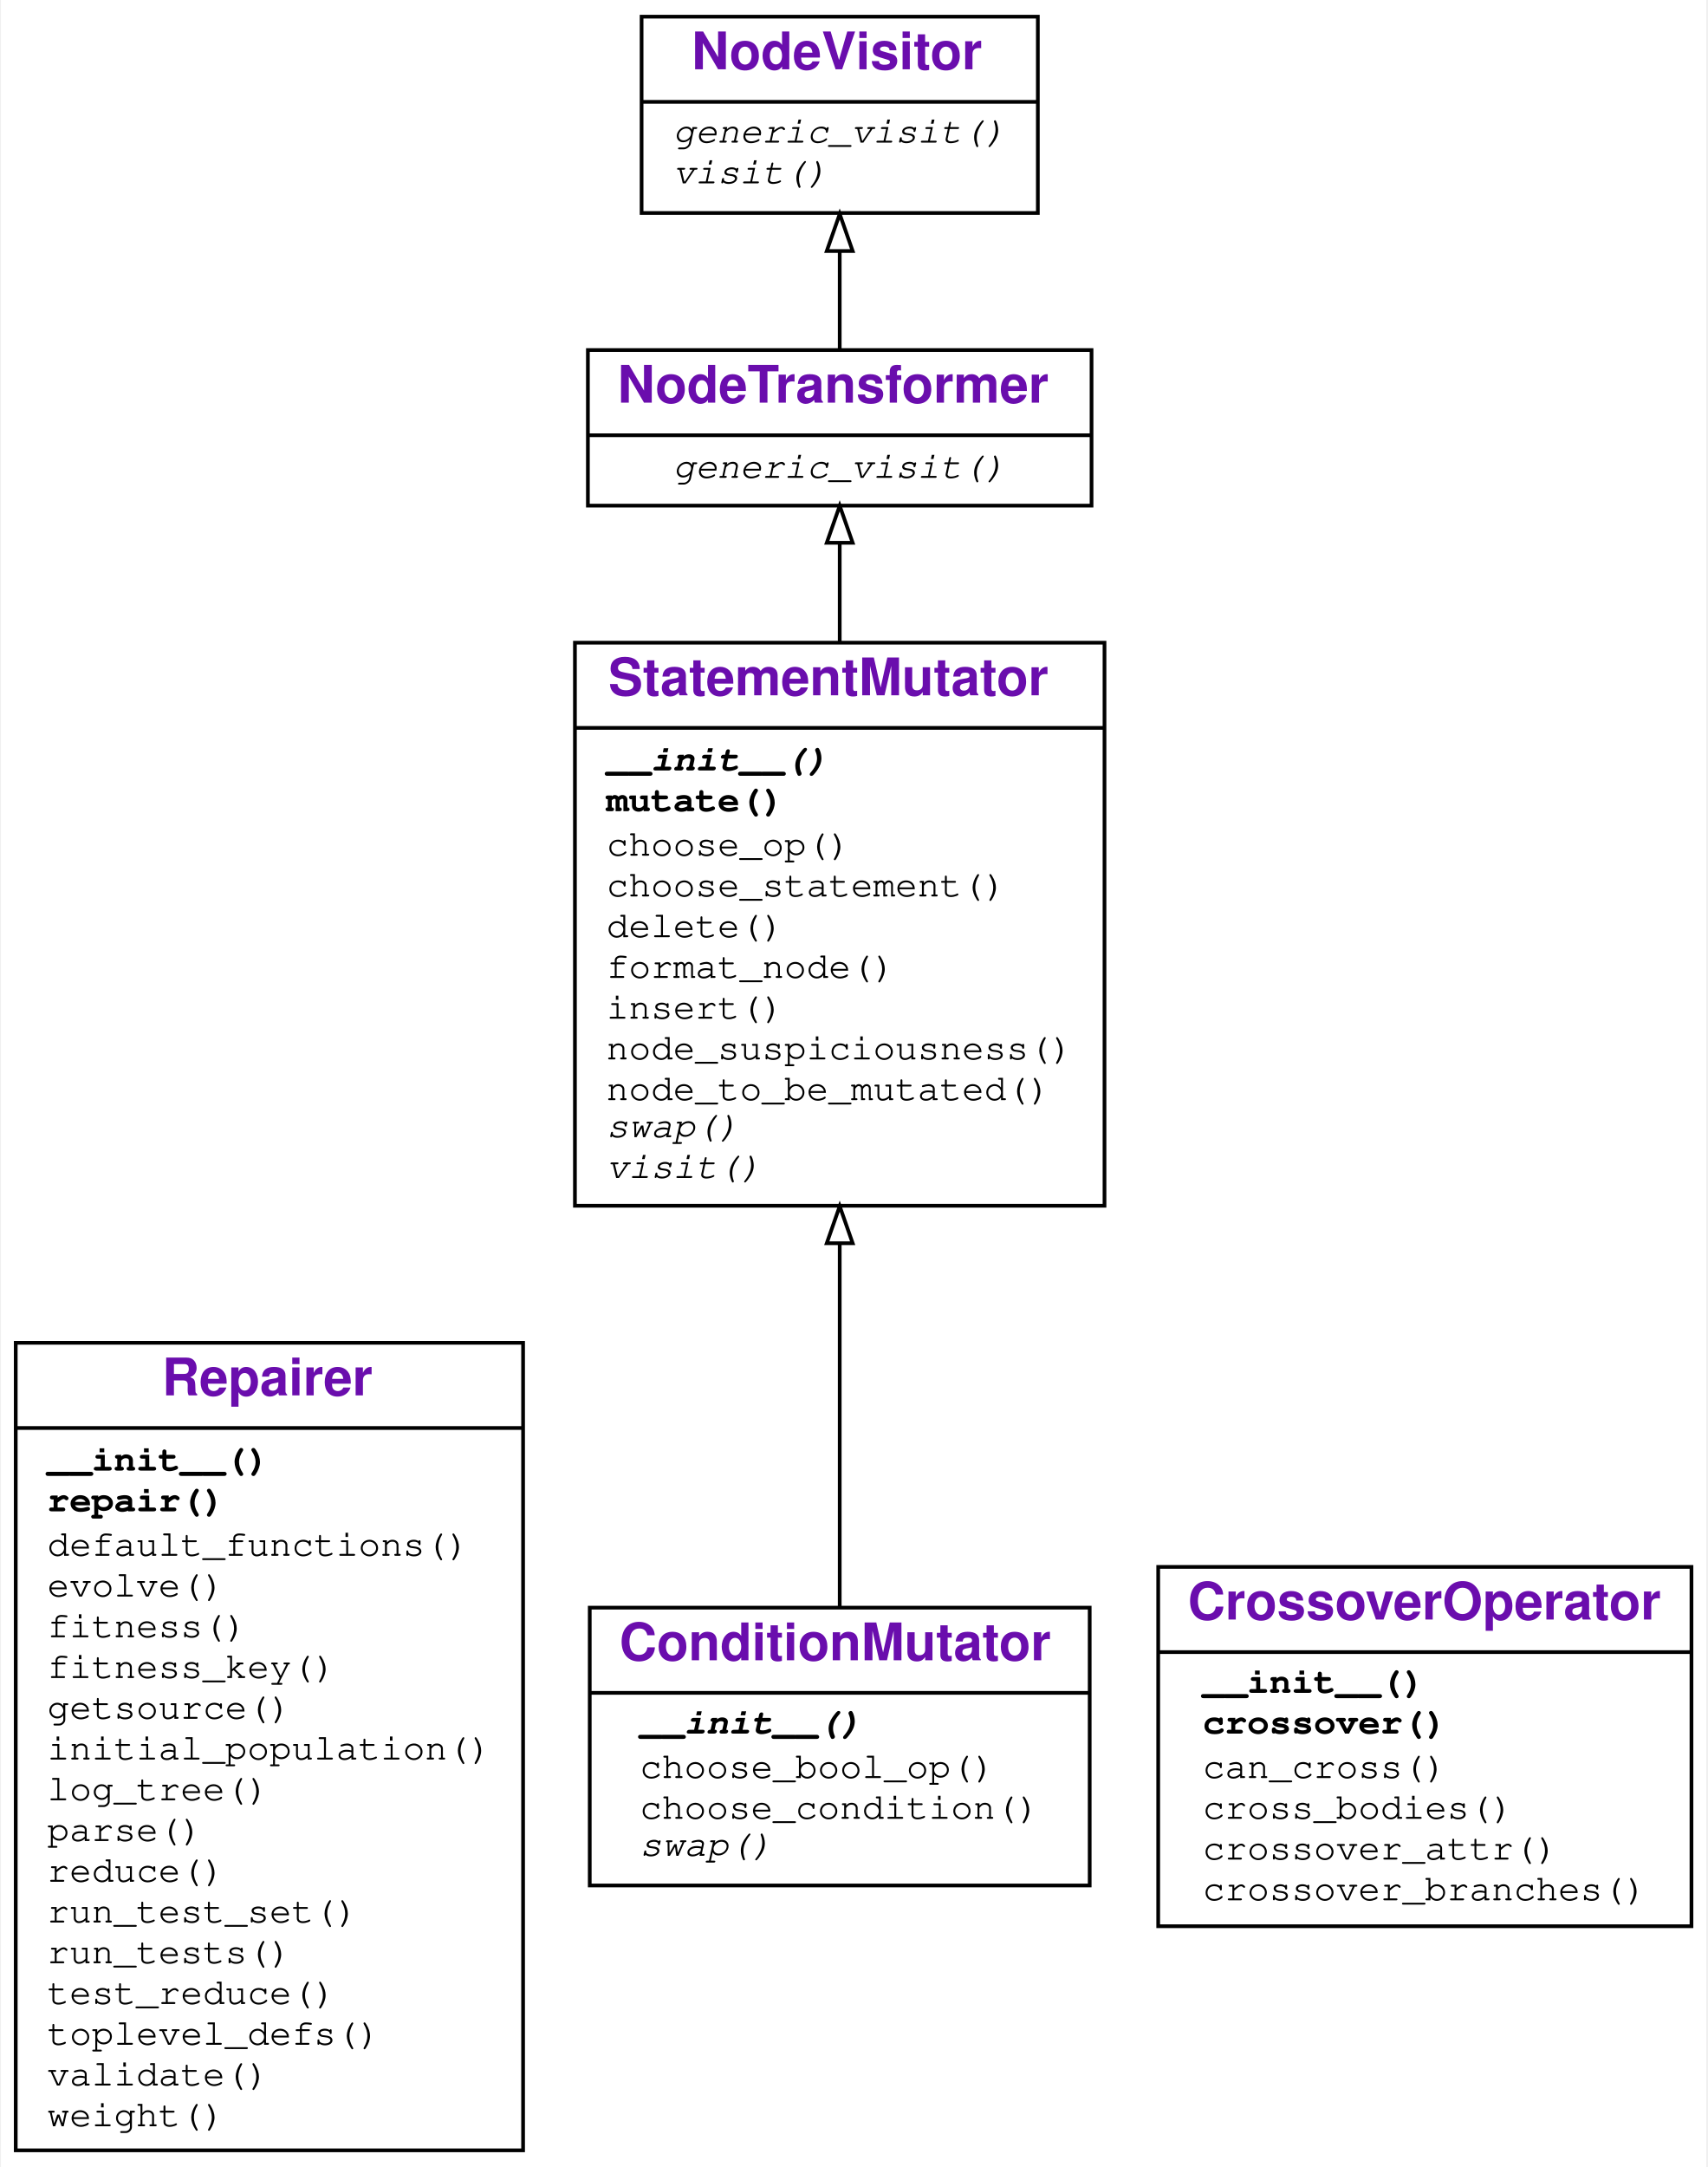
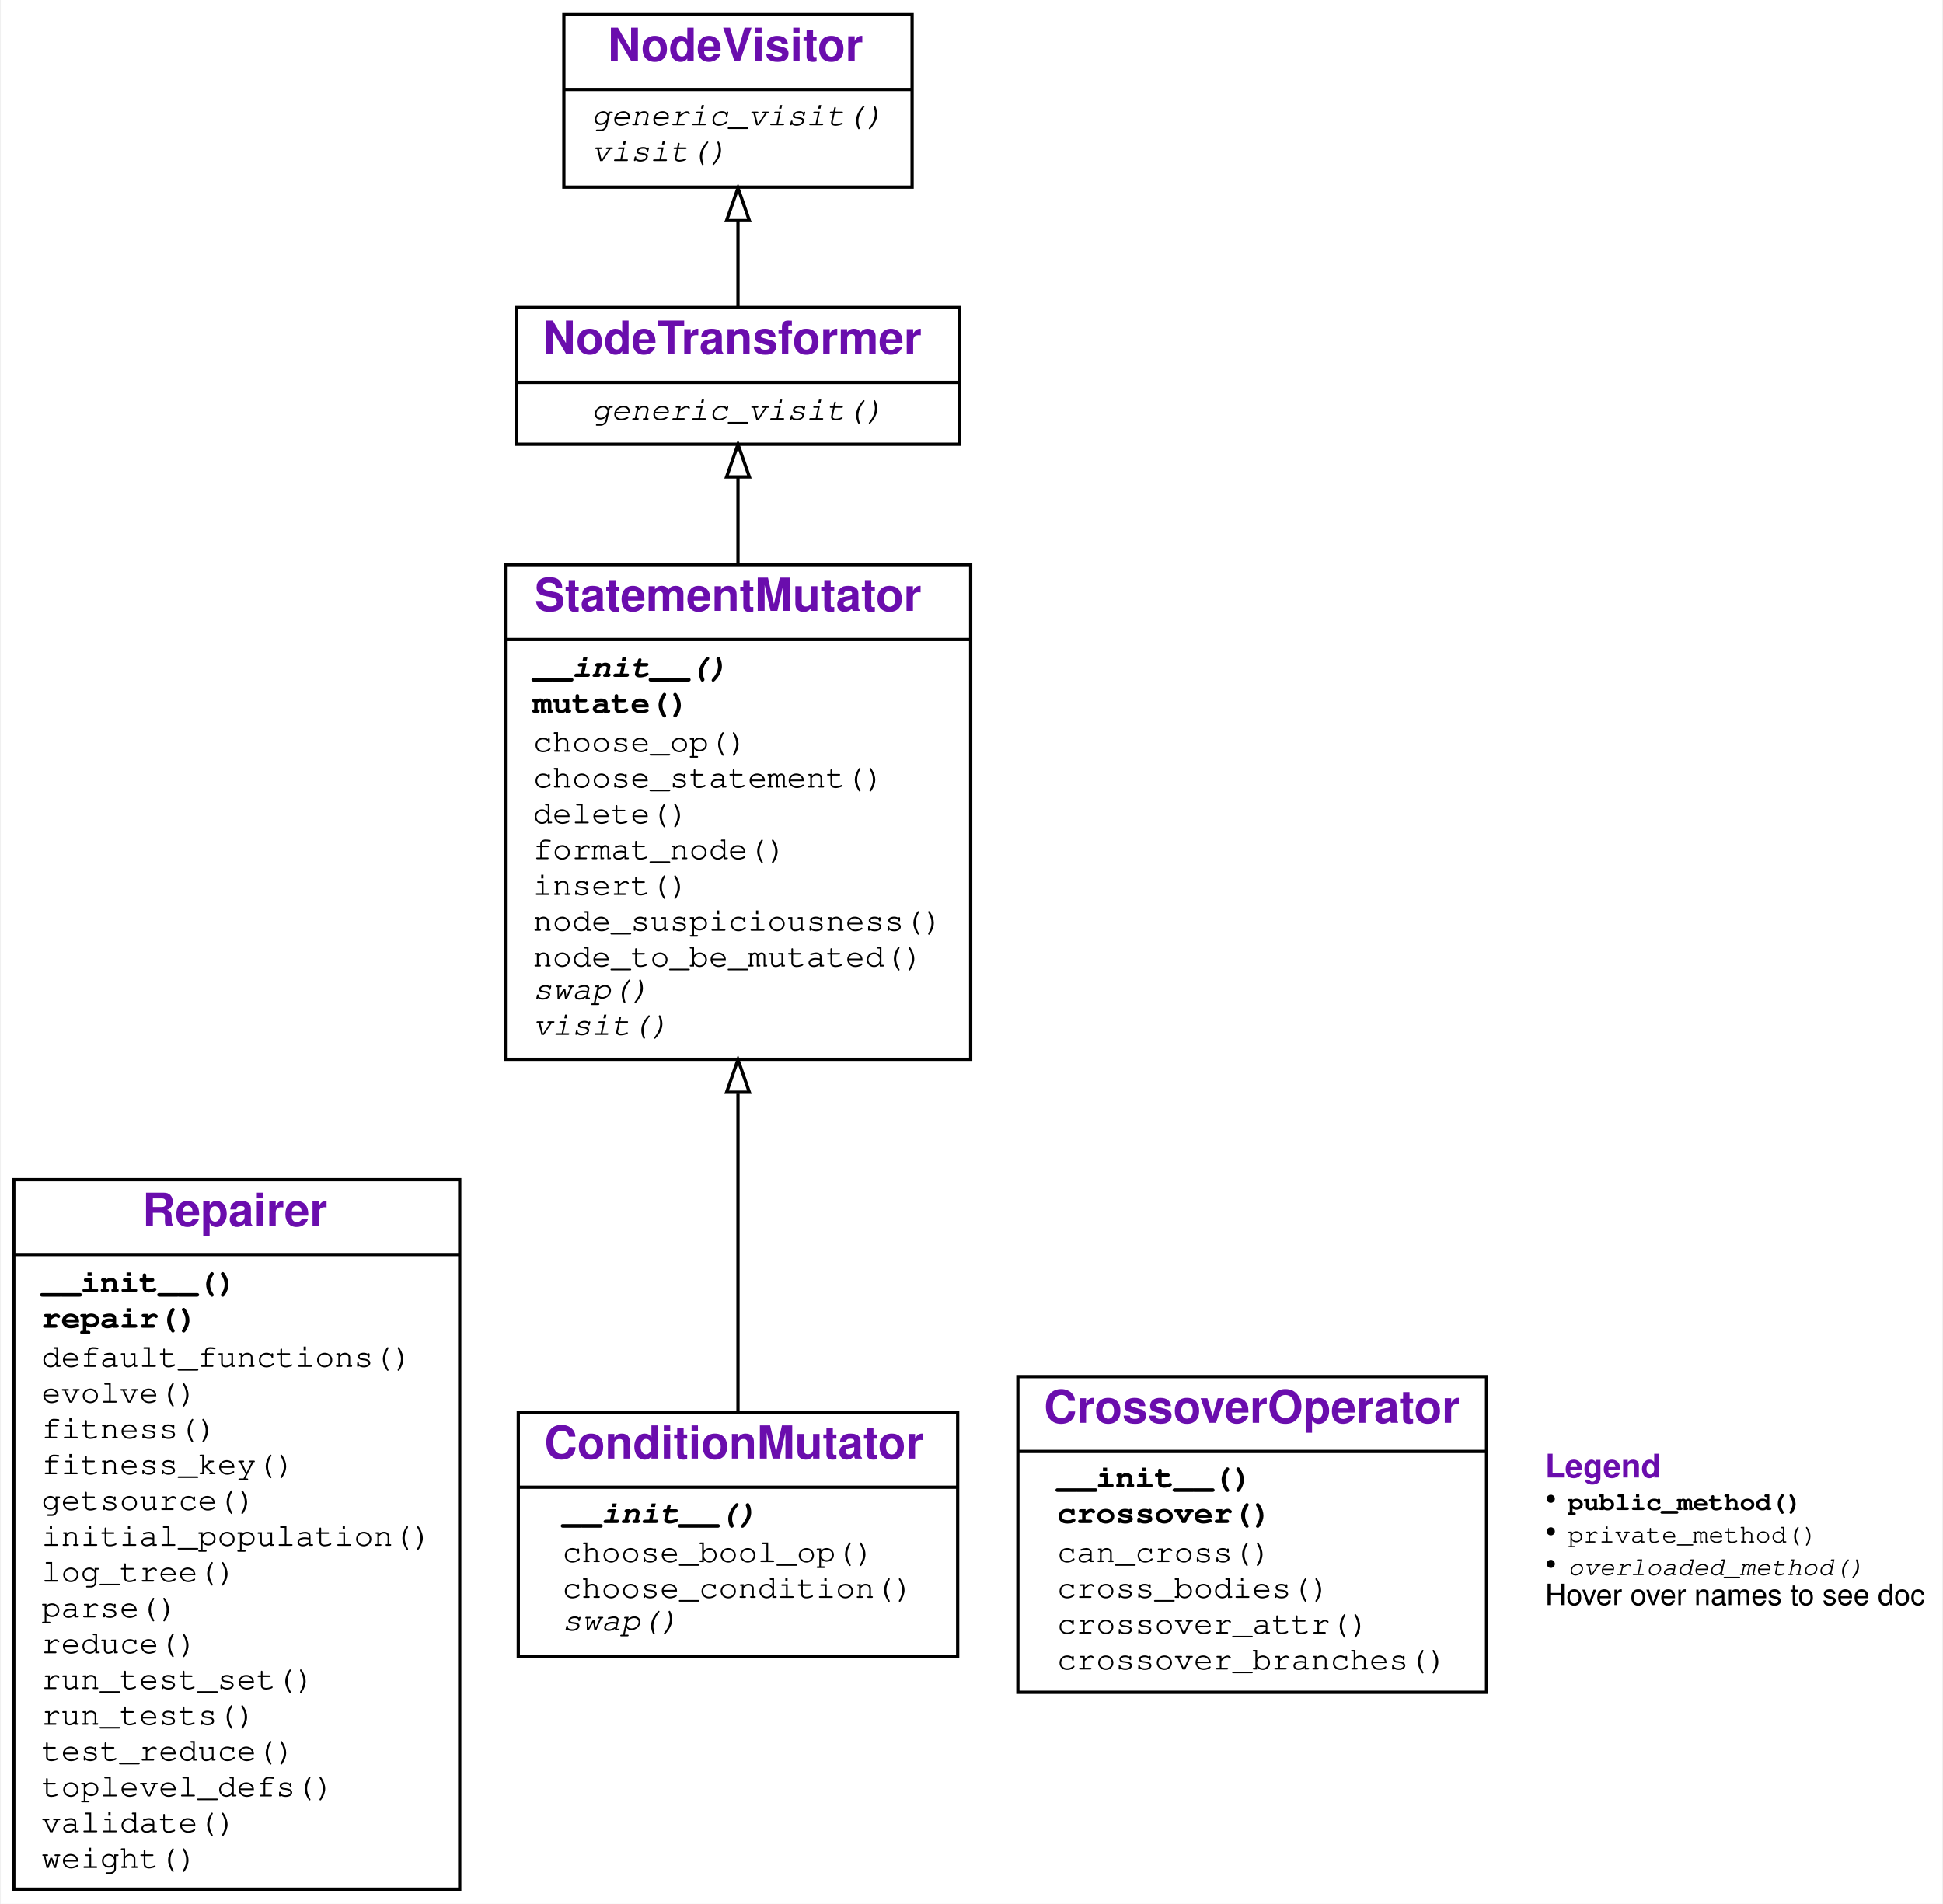
- <svg xmlns="http://www.w3.org/2000/svg" xmlns:xlink="http://www.w3.org/1999/xlink" width="461pt" height="585pt" viewBox="0.00 0.00 460.50 585.00">
+ <svg xmlns="http://www.w3.org/2000/svg" xmlns:xlink="http://www.w3.org/1999/xlink" width="597pt" height="585pt" viewBox="0.00 0.00 596.50 585.00">
  <g id="graph0" class="graph" transform="scale(1 1) rotate(0) translate(4 581)">
    <g id="a_graph0">
      <a xlink:title="Repairer class hierarchy">
-         <polygon fill="#ffffff" stroke="transparent" points="-4,4 -4,-581 456.5,-581 456.5,4 -4,4" />
+         <polygon fill="#ffffff" stroke="transparent" points="-4,4 -4,-581 592.5,-581 592.5,4 -4,4" />
      </a>
    </g>
    <g id="node1" class="node">
      <g id="a_node1">
        <a xlink:href="#" xlink:title="class Repairer">
          <polygon fill="none" stroke="#000000" points="0,-.5 0,-218.5 137,-218.5 137,-.5 0,-.5" />
          <text text-anchor="start" x="39.5" y="-204.3" font-family="Raleway, Helvetica, Arial, sans-serif" font-weight="bold" font-size="14.00" fill="#6a0dad">Repairer</text>
          <polyline fill="none" stroke="#000000" points="0,-195.5 137,-195.5 " />
          <g id="a_node1_0">
            <a xlink:href="#" xlink:title="Repairer">
              <g id="a_node1_1">
-                 <a xlink:href="#" xlink:title="__init__(self, debugger, targets=None, sources=None, log=False, mutator_class=&lt;class '__main__.StatementMutator'&gt;, crossover_class=&lt;class '__main__.CrossoverOperator'&gt;, reducer_class=&lt;class 'DeltaDebugger.DeltaDebugger'&gt;, globals=None):&#10;    Constructor.&#10;    `debugger`: a `DifferenceDebugger` to take tests and coverage from.&#10;    `targets`: a list of functions/modules to be repaired.&#10;    (default: the covered functions in `debugger`, except tests)&#10;    `sources`: a list of functions/modules to take repairs from.&#10;    (default: same as `targets`)&#10;    `globals`: if given, a `globals()` dict for executing targets&#10;    (default: `globals()` of caller)&#10;    ">
+                 <a xlink:href="#" xlink:title="__init__(self, debugger, targets=None, sources=None, log=False, mutator_class=&lt;class '__main__.StatementMutator'&gt;, crossover_class=&lt;class '__main__.CrossoverOperator'&gt;, reducer_class=&lt;class 'DeltaDebugger.DeltaDebugger'&gt;, globals=None):&#10;    Constructor.&#10;    `debugger`: a `DifferenceDebugger` to take tests and coverage from.&#10;    `targets`: a list of functions/modules to be repaired.&#10;    (default: the covered functions in `debugger`, except tests)&#10;    `sources`: a list of functions/modules to take repairs from.&#10;    (default: same as `targets`)&#10;    `globals`: if given, a `globals()` dict for executing targets&#10;    (default: `globals()` of caller)">
                  <text text-anchor="start" x="8.5" y="-184" font-family="'Fira Mono', 'Source Code Pro', 'Courier', monospace" font-weight="bold" font-size="10.00" fill="#000000">__init__()</text>
                </a>
              </g>
              <g id="a_node1_2">
                <a xlink:href="#" xlink:title="repair(self, population_size=40, iterations=100):&#10;    Repair the function we collected test runs from.&#10;    Use a population size of `population_size` and&#10;    at most `iterations` iterations.&#10;    Returns the AST of the repaired function.">
                  <text text-anchor="start" x="8.5" y="-173" font-family="'Fira Mono', 'Source Code Pro', 'Courier', monospace" font-weight="bold" font-size="10.00" fill="#000000">repair()</text>
                </a>
              </g>
              <g id="a_node1_3">
                <a xlink:href="#" xlink:title="default_functions(self):&#10;    Return the set of functions to be repaired.&#10;    Functions whose names start or end in `test` are excluded.">
                  <text text-anchor="start" x="8.5" y="-161" font-family="'Fira Mono', 'Source Code Pro', 'Courier', monospace" font-size="10.00" fill="#000000">default_functions()</text>
                </a>
              </g>
              <g id="a_node1_4">
                <a xlink:href="#" xlink:title="evolve(self, population):&#10;    Evolve the candidate population by mutating and crossover.">
                  <text text-anchor="start" x="8.5" y="-150" font-family="'Fira Mono', 'Source Code Pro', 'Courier', monospace" font-size="10.00" fill="#000000">evolve()</text>
                </a>
              </g>
              <g id="a_node1_5">
                <a xlink:href="#" xlink:title="fitness(self, tree):&#10;    Test `tree`, returning its fitness">
                  <text text-anchor="start" x="8.5" y="-139" font-family="'Fira Mono', 'Source Code Pro', 'Courier', monospace" font-size="10.00" fill="#000000">fitness()</text>
                </a>
              </g>
              <g id="a_node1_6">
                <a xlink:href="#" xlink:title="fitness_key(self, tree):&#10;    Key to be used for sorting the population">
                  <text text-anchor="start" x="8.5" y="-128" font-family="'Fira Mono', 'Source Code Pro', 'Courier', monospace" font-size="10.00" fill="#000000">fitness_key()</text>
                </a>
              </g>
              <g id="a_node1_7">
                <a xlink:href="#" xlink:title="getsource(self, item):&#10;    Get the source for `item`. Can also be a string.">
                  <text text-anchor="start" x="8.5" y="-117" font-family="'Fira Mono', 'Source Code Pro', 'Courier', monospace" font-size="10.00" fill="#000000">getsource()</text>
                </a>
              </g>
              <g id="a_node1_8">
                <a xlink:href="#" xlink:title="initial_population(self, size):&#10;    Return an initial population of size `size`">
                  <text text-anchor="start" x="8.5" y="-106" font-family="'Fira Mono', 'Source Code Pro', 'Courier', monospace" font-size="10.00" fill="#000000">initial_population()</text>
                </a>
              </g>
              <g id="a_node1_9">
                <a xlink:href="#" xlink:title="log_tree(self, description, tree):&#10;    Print out `tree` as source code prefixed by `description`.">
                  <text text-anchor="start" x="8.5" y="-95" font-family="'Fira Mono', 'Source Code Pro', 'Courier', monospace" font-size="10.00" fill="#000000">log_tree()</text>
                </a>
              </g>
              <g id="a_node1_10">
                <a xlink:href="#" xlink:title="parse(self, items):&#10;    Read in a set of items into a single tree">
                  <text text-anchor="start" x="8.5" y="-84" font-family="'Fira Mono', 'Source Code Pro', 'Courier', monospace" font-size="10.00" fill="#000000">parse()</text>
                </a>
              </g>
              <g id="a_node1_11">
                <a xlink:href="#" xlink:title="reduce(self, tree):&#10;    Simplify `tree` using delta debugging.">
                  <text text-anchor="start" x="8.5" y="-73" font-family="'Fira Mono', 'Source Code Pro', 'Courier', monospace" font-size="10.00" fill="#000000">reduce()</text>
                </a>
              </g>
              <g id="a_node1_12">
                <a xlink:href="#" xlink:title="run_test_set(self, test_set, validate=False):&#10;    Run given `test_set`&#10;    (`DifferenceDebugger.PASS` or `DifferenceDebugger.FAIL`).&#10;    If `validate` is set, check expectations.&#10;    Return number of passed tests.">
                  <text text-anchor="start" x="8.5" y="-62" font-family="'Fira Mono', 'Source Code Pro', 'Courier', monospace" font-size="10.00" fill="#000000">run_test_set()</text>
                </a>
              </g>
              <g id="a_node1_13">
                <a xlink:href="#" xlink:title="run_tests(self, validate=False):&#10;    Run passing and failing tests, returning weighted fitness.">
                  <text text-anchor="start" x="8.5" y="-51" font-family="'Fira Mono', 'Source Code Pro', 'Courier', monospace" font-size="10.00" fill="#000000">run_tests()</text>
                </a>
              </g>
              <g id="a_node1_14">
                <a xlink:href="#" xlink:title="test_reduce(self, source_lines, original_fitness):&#10;    Test function for delta debugging.">
                  <text text-anchor="start" x="8.5" y="-40" font-family="'Fira Mono', 'Source Code Pro', 'Courier', monospace" font-size="10.00" fill="#000000">test_reduce()</text>
                </a>
              </g>
              <g id="a_node1_15">
                <a xlink:href="#" xlink:title="toplevel_defs(self, tree):&#10;    Return a list of defined functions and classes in `tree`">
                  <text text-anchor="start" x="8.5" y="-29" font-family="'Fira Mono', 'Source Code Pro', 'Courier', monospace" font-size="10.00" fill="#000000">toplevel_defs()</text>
                </a>
              </g>
              <g id="a_node1_16">
                <a xlink:href="#" xlink:title="validate(self)">
                  <text text-anchor="start" x="8.5" y="-18" font-family="'Fira Mono', 'Source Code Pro', 'Courier', monospace" font-size="10.00" fill="#000000">validate()</text>
                </a>
              </g>
              <g id="a_node1_17">
                <a xlink:href="#" xlink:title="weight(self, test_set):&#10;    Return the weight of `test_set`&#10;    (`DifferenceDebugger.PASS` or `DifferenceDebugger.FAIL`).&#10;    ">
                  <text text-anchor="start" x="8.5" y="-7" font-family="'Fira Mono', 'Source Code Pro', 'Courier', monospace" font-size="10.00" fill="#000000">weight()</text>
                </a>
              </g>
            </a>
          </g>
        </a>
      </g>
    </g>
    <g id="node2" class="node">
      <g id="a_node2">
        <a xlink:href="#" xlink:title="class ConditionMutator">
          <polygon fill="none" stroke="#000000" points="155,-72 155,-147 290,-147 290,-72 155,-72" />
          <text text-anchor="start" x="163" y="-132.8" font-family="Raleway, Helvetica, Arial, sans-serif" font-weight="bold" font-size="14.00" fill="#6a0dad">ConditionMutator</text>
          <polyline fill="none" stroke="#000000" points="155,-124 290,-124 " />
          <g id="a_node2_18">
            <a xlink:href="#" xlink:title="ConditionMutator">
              <g id="a_node2_19">
-                 <a xlink:href="#" xlink:title="__init__(self, *args, **kwargs):&#10;    Constructor">
+                 <a xlink:href="#" xlink:title="__init__(self, *args, **kwargs):&#10;    Constructor. Arguments are as with `StatementMutator` constructor.">
                  <text text-anchor="start" x="168.5" y="-113" font-family="'Fira Mono', 'Source Code Pro', 'Courier', monospace" font-weight="bold" font-style="italic" font-size="10.00" fill="#000000">__init__()</text>
                </a>
              </g>
              <g id="a_node2_20">
                <a xlink:href="#" xlink:title="choose_bool_op(self)">
                  <text text-anchor="start" x="168.5" y="-101" font-family="'Fira Mono', 'Source Code Pro', 'Courier', monospace" font-size="10.00" fill="#000000">choose_bool_op()</text>
                </a>
              </g>
              <g id="a_node2_21">
                <a xlink:href="#" xlink:title="choose_condition(self):&#10;    Return a random condition from source.">
                  <text text-anchor="start" x="168.5" y="-90" font-family="'Fira Mono', 'Source Code Pro', 'Courier', monospace" font-size="10.00" fill="#000000">choose_condition()</text>
                </a>
              </g>
              <g id="a_node2_22">
                <a xlink:href="#" xlink:title="swap(self, node):&#10;    Replace `node` condition by a condition from `source`">
                  <text text-anchor="start" x="168.5" y="-80" font-family="'Fira Mono', 'Source Code Pro', 'Courier', monospace" font-style="italic" font-size="10.00" fill="#000000">swap()</text>
                </a>
              </g>
            </a>
          </g>
        </a>
      </g>
    </g>
    <g id="node3" class="node">
      <g id="a_node3">
        <a xlink:href="#" xlink:title="class StatementMutator">
          <polygon fill="none" stroke="#000000" points="151,-255.5 151,-407.5 294,-407.5 294,-255.5 151,-255.5" />
          <text text-anchor="start" x="160" y="-393.3" font-family="Raleway, Helvetica, Arial, sans-serif" font-weight="bold" font-size="14.00" fill="#6a0dad">StatementMutator</text>
          <polyline fill="none" stroke="#000000" points="151,-384.5 294,-384.5 " />
          <g id="a_node3_23">
            <a xlink:href="#" xlink:title="StatementMutator">
              <g id="a_node3_24">
-                 <a xlink:href="#" xlink:title="__init__(self, suspiciousness_func=None, source=None, log=False):&#10;    Constructor.&#10;    `suspiciousness_func` is a function that takes a location&#10;    (function, line_number) and returns a suspiciousness value&#10;    between 0 and 1.0. If not given, all locations get the&#10;    same suspiciousness of 1.0.&#10;    `source` is a list of statements to choose from.&#10;    ">
+                 <a xlink:href="#" xlink:title="__init__(self, suspiciousness_func=None, source=None, log=False):&#10;    Constructor.&#10;    `suspiciousness_func` is a function that takes a location&#10;    (function, line_number) and returns a suspiciousness value&#10;    between 0 and 1.0. If not given, all locations get the&#10;    same suspiciousness of 1.0.&#10;    `source` is a list of statements to choose from.">
                  <text text-anchor="start" x="159.5" y="-373" font-family="'Fira Mono', 'Source Code Pro', 'Courier', monospace" font-weight="bold" font-style="italic" font-size="10.00" fill="#000000">__init__()</text>
                </a>
              </g>
              <g id="a_node3_25">
                <a xlink:href="#" xlink:title="mutate(self, tree):&#10;    Mutate the given AST `tree` in place. Return mutated tree.">
                  <text text-anchor="start" x="159.5" y="-362" font-family="'Fira Mono', 'Source Code Pro', 'Courier', monospace" font-weight="bold" font-size="10.00" fill="#000000">mutate()</text>
                </a>
              </g>
              <g id="a_node3_26">
                <a xlink:href="#" xlink:title="choose_op(self)">
                  <text text-anchor="start" x="159.5" y="-350" font-family="'Fira Mono', 'Source Code Pro', 'Courier', monospace" font-size="10.00" fill="#000000">choose_op()</text>
                </a>
              </g>
              <g id="a_node3_27">
                <a xlink:href="#" xlink:title="choose_statement(self)">
                  <text text-anchor="start" x="159.5" y="-339" font-family="'Fira Mono', 'Source Code Pro', 'Courier', monospace" font-size="10.00" fill="#000000">choose_statement()</text>
                </a>
              </g>
              <g id="a_node3_28">
                <a xlink:href="#" xlink:title="delete(self, node):&#10;    Delete `node`.">
                  <text text-anchor="start" x="159.5" y="-328" font-family="'Fira Mono', 'Source Code Pro', 'Courier', monospace" font-size="10.00" fill="#000000">delete()</text>
                </a>
              </g>
              <g id="a_node3_29">
                <a xlink:href="#" xlink:title="format_node(self, node):&#10;    Return a string representation for `node`.">
                  <text text-anchor="start" x="159.5" y="-317" font-family="'Fira Mono', 'Source Code Pro', 'Courier', monospace" font-size="10.00" fill="#000000">format_node()</text>
                </a>
              </g>
              <g id="a_node3_30">
                <a xlink:href="#" xlink:title="insert(self, node):&#10;    Insert a random node from `source` after `node`">
                  <text text-anchor="start" x="159.5" y="-306" font-family="'Fira Mono', 'Source Code Pro', 'Courier', monospace" font-size="10.00" fill="#000000">insert()</text>
                </a>
              </g>
              <g id="a_node3_31">
                <a xlink:href="#" xlink:title="node_suspiciousness(self, stmt, func_name)">
                  <text text-anchor="start" x="159.5" y="-295" font-family="'Fira Mono', 'Source Code Pro', 'Courier', monospace" font-size="10.00" fill="#000000">node_suspiciousness()</text>
                </a>
              </g>
              <g id="a_node3_32">
                <a xlink:href="#" xlink:title="node_to_be_mutated(self, tree)">
                  <text text-anchor="start" x="159.5" y="-284" font-family="'Fira Mono', 'Source Code Pro', 'Courier', monospace" font-size="10.00" fill="#000000">node_to_be_mutated()</text>
                </a>
              </g>
              <g id="a_node3_33">
                <a xlink:href="#" xlink:title="swap(self, node):&#10;    Replace `node` with a random node from `source`">
                  <text text-anchor="start" x="159.5" y="-274" font-family="'Fira Mono', 'Source Code Pro', 'Courier', monospace" font-style="italic" font-size="10.00" fill="#000000">swap()</text>
                </a>
              </g>
              <g id="a_node3_34">
                <a xlink:href="#" xlink:title="visit(self, node)">
                  <text text-anchor="start" x="159.5" y="-263" font-family="'Fira Mono', 'Source Code Pro', 'Courier', monospace" font-style="italic" font-size="10.00" fill="#000000">visit()</text>
                </a>
              </g>
            </a>
          </g>
        </a>
      </g>
    </g>
    <g id="edge1" class="edge">
      <path fill="none" stroke="#000000" d="M222.5,-147.159C222.5,-173.953 222.5,-211.067 222.5,-244.974" />
      <polygon fill="none" stroke="#000000" points="219,-245.379 222.5,-255.379 226,-245.379 219,-245.379" />
    </g>
    <g id="node4" class="node">
      <g id="a_node4">
        <a xlink:href="ast.ipynb" xlink:title="class NodeTransformer:&#10;    &#10;    A :class:`NodeVisitor` subclass that walks the abstract syntax tree and&#10;    allows modification of nodes.&#10;    &#10;    The `NodeTransformer` will walk the AST and use the return value of the&#10;    visitor methods to replace or remove the old node.  If the return value of&#10;    the visitor method is ``None``, the node will be removed from its location,&#10;    otherwise it is replaced with the return value.  The return value may be the&#10;    original node in which case no replacement takes place.&#10;    &#10;    Here is an example transformer that rewrites all occurrences of name lookups&#10;    (``foo``) to ``data['foo']``::&#10;    &#10;    class RewriteName(NodeTransformer):&#10;    &#10;    def visit_Name(self, node):&#10;    return copy_location(Subscript(&#10;    value=Name(id='data', ctx=Load()),&#10;    slice=Index(value=Str(s=node.id)),&#10;    ctx=node.ctx&#10;    ), node)&#10;    &#10;    Keep in mind that if the node you're operating on has child nodes you must&#10;    either transform the child nodes yourself or call the :meth:`generic_visit`&#10;    method for the node first.&#10;    &#10;    For nodes that were part of a collection of statements (that applies to all&#10;    statement nodes), the visitor may also return a list of nodes rather than&#10;    just a single node.&#10;    &#10;    Usually you use the transformer like this::&#10;    &#10;    node = YourTransformer().visit(node)&#10;    ">
          <polygon fill="none" stroke="#000000" points="154.5,-444.5 154.5,-486.5 290.5,-486.5 290.5,-444.5 154.5,-444.5" />
          <text text-anchor="start" x="162.5" y="-472.3" font-family="Raleway, Helvetica, Arial, sans-serif" font-weight="bold" font-size="14.00" fill="#6a0dad">NodeTransformer</text>
          <polyline fill="none" stroke="#000000" points="154.5,-463.5 290.5,-463.5 " />
          <g id="a_node4_35">
            <a xlink:href="#" xlink:title="NodeTransformer">
              <g id="a_node4_36">
                <a xlink:href="ast.ipynb" xlink:title="generic_visit(self, node)">
                  <text text-anchor="start" x="177.5" y="-452" font-family="'Fira Mono', 'Source Code Pro', 'Courier', monospace" font-style="italic" font-size="10.00" fill="#000000">generic_visit()</text>
                </a>
              </g>
            </a>
          </g>
        </a>
      </g>
    </g>
    <g id="edge2" class="edge">
      <path fill="none" stroke="#000000" d="M222.5,-407.505C222.5,-416.952 222.5,-426.155 222.5,-434.346" />
      <polygon fill="none" stroke="#000000" points="219,-434.465 222.5,-444.465 226,-434.465 219,-434.465" />
    </g>
    <g id="node5" class="node">
      <g id="a_node5">
        <a xlink:href="ast.ipynb" xlink:title="class NodeVisitor:&#10;    &#10;    A node visitor base class that walks the abstract syntax tree and calls a&#10;    visitor function for every node found.  This function may return a value&#10;    which is forwarded by the `visit` method.&#10;    &#10;    This class is meant to be subclassed, with the subclass adding visitor&#10;    methods.&#10;    &#10;    Per default the visitor functions for the nodes are ``'visit_'`` +&#10;    class name of the node.  So a `TryFinally` node visit function would&#10;    be `visit_TryFinally`.  This behavior can be changed by overriding&#10;    the `visit` method.  If no visitor function exists for a node&#10;    (return value `None`) the `generic_visit` visitor is used instead.&#10;    &#10;    Don't use the `NodeVisitor` if you want to apply changes to nodes during&#10;    traversing.  For this a special visitor exists (`NodeTransformer`) that&#10;    allows modifications.&#10;    ">
          <polygon fill="none" stroke="#000000" points="169,-523.5 169,-576.5 276,-576.5 276,-523.5 169,-523.5" />
          <text text-anchor="start" x="182.5" y="-562.3" font-family="Raleway, Helvetica, Arial, sans-serif" font-weight="bold" font-size="14.00" fill="#6a0dad">NodeVisitor</text>
          <polyline fill="none" stroke="#000000" points="169,-553.5 276,-553.5 " />
          <g id="a_node5_37">
            <a xlink:href="#" xlink:title="NodeVisitor">
              <g id="a_node5_38">
                <a xlink:href="ast.ipynb" xlink:title="generic_visit(self, node):&#10;    Called if no explicit visitor function exists for a node.">
                  <text text-anchor="start" x="177.5" y="-542.5" font-family="'Fira Mono', 'Source Code Pro', 'Courier', monospace" font-style="italic" font-size="10.00" fill="#000000">generic_visit()</text>
                </a>
              </g>
              <g id="a_node5_39">
                <a xlink:href="ast.ipynb" xlink:title="visit(self, node):&#10;    Visit a node.">
                  <text text-anchor="start" x="177.5" y="-531.5" font-family="'Fira Mono', 'Source Code Pro', 'Courier', monospace" font-style="italic" font-size="10.00" fill="#000000">visit()</text>
                </a>
              </g>
            </a>
          </g>
        </a>
      </g>
    </g>
    <g id="edge3" class="edge">
      <path fill="none" stroke="#000000" d="M222.5,-486.823C222.5,-494.765 222.5,-504.026 222.5,-512.971" />
      <polygon fill="none" stroke="#000000" points="219,-513.227 222.5,-523.227 226,-513.227 219,-513.227" />
    </g>
    <g id="node6" class="node">
      <g id="a_node6">
        <a xlink:href="#" xlink:title="class CrossoverOperator">
          <polygon fill="none" stroke="#000000" points="308.5,-61 308.5,-158 452.5,-158 452.5,-61 308.5,-61" />
          <text text-anchor="start" x="316.5" y="-143.8" font-family="Raleway, Helvetica, Arial, sans-serif" font-weight="bold" font-size="14.00" fill="#6a0dad">CrossoverOperator</text>
          <polyline fill="none" stroke="#000000" points="308.5,-135 452.5,-135 " />
          <g id="a_node6_40">
            <a xlink:href="#" xlink:title="CrossoverOperator">
              <g id="a_node6_41">
-                 <a xlink:href="#" xlink:title="__init__(self, log=False)">
+                 <a xlink:href="#" xlink:title="__init__(self, log=False):&#10;    Constructor. If `log` is set, turn on logging.">
                  <text text-anchor="start" x="320.5" y="-124" font-family="'Fira Mono', 'Source Code Pro', 'Courier', monospace" font-weight="bold" font-size="10.00" fill="#000000">__init__()</text>
                </a>
              </g>
              <g id="a_node6_42">
                <a xlink:href="#" xlink:title="crossover(self, t1, t2):&#10;    Do a crossover of ASTs `t1` and `t2`.&#10;    Raises `CrossoverError` if no crossover is found.">
                  <text text-anchor="start" x="320.5" y="-113" font-family="'Fira Mono', 'Source Code Pro', 'Courier', monospace" font-weight="bold" font-size="10.00" fill="#000000">crossover()</text>
                </a>
              </g>
              <g id="a_node6_43">
                <a xlink:href="#" xlink:title="can_cross(self, tree, body_attr='body')">
                  <text text-anchor="start" x="320.5" y="-101" font-family="'Fira Mono', 'Source Code Pro', 'Courier', monospace" font-size="10.00" fill="#000000">can_cross()</text>
                </a>
              </g>
              <g id="a_node6_44">
                <a xlink:href="#" xlink:title="cross_bodies(self, body_1, body_2):&#10;    CrossoverOperator the statement lists `body_1` x `body_2`.&#10;    Return new lists.&#10;    ">
                  <text text-anchor="start" x="320.5" y="-90" font-family="'Fira Mono', 'Source Code Pro', 'Courier', monospace" font-size="10.00" fill="#000000">cross_bodies()</text>
                </a>
              </g>
              <g id="a_node6_45">
                <a xlink:href="#" xlink:title="crossover_attr(self, t1, t2, body_attr):&#10;    CrossoverOperator the bodies `body_attr` of two trees `t1` and `t2`.&#10;    Return True if successful.">
                  <text text-anchor="start" x="320.5" y="-79" font-family="'Fira Mono', 'Source Code Pro', 'Courier', monospace" font-size="10.00" fill="#000000">crossover_attr()</text>
                </a>
              </g>
              <g id="a_node6_46">
                <a xlink:href="#" xlink:title="crossover_branches(self, t1, t2):&#10;    Special case:&#10;    `t1` = `if P: S1 else: S2` x `t2` = `if P': S1' else: S2'`&#10;    becomes&#10;    `t1` = `if P: S2' else: S1'` and `t2` = `if P': S2 else: S1`&#10;    Returns True if successful.&#10;    ">
                  <text text-anchor="start" x="320.5" y="-68" font-family="'Fira Mono', 'Source Code Pro', 'Courier', monospace" font-size="10.00" fill="#000000">crossover_branches()</text>
                </a>
              </g>
            </a>
          </g>
        </a>
      </g>
    </g>
+     <g id="node7" class="node">
+       <text text-anchor="start" x="470.5" y="-127" font-family="Raleway, Helvetica, Arial, sans-serif" font-weight="bold" font-size="10.00" fill="#6a0dad">Legend</text>
+       <text text-anchor="start" x="470.5" y="-117" font-family="Raleway, Helvetica, Arial, sans-serif" font-size="10.00" fill="#000000">• </text>
+       <text text-anchor="start" x="477.5" y="-117" font-family="'Fira Mono', 'Source Code Pro', 'Courier', monospace" font-weight="bold" font-size="8.00" fill="#000000">public_method()</text>
+       <text text-anchor="start" x="470.5" y="-107" font-family="Raleway, Helvetica, Arial, sans-serif" font-size="10.00" fill="#000000">• </text>
+       <text text-anchor="start" x="477.5" y="-107" font-family="'Fira Mono', 'Source Code Pro', 'Courier', monospace" font-size="8.00" fill="#000000">private_method()</text>
+       <text text-anchor="start" x="470.5" y="-97" font-family="Raleway, Helvetica, Arial, sans-serif" font-size="10.00" fill="#000000">• </text>
+       <text text-anchor="start" x="477.5" y="-97" font-family="'Fira Mono', 'Source Code Pro', 'Courier', monospace" font-style="italic" font-size="8.00" fill="#000000">overloaded_method()</text>
+       <text text-anchor="start" x="470.5" y="-87.8" font-family="Helvetica,sans-Serif" font-size="9.00" fill="#000000">Hover over names to see doc</text>
+     </g>
  </g>
</svg>
